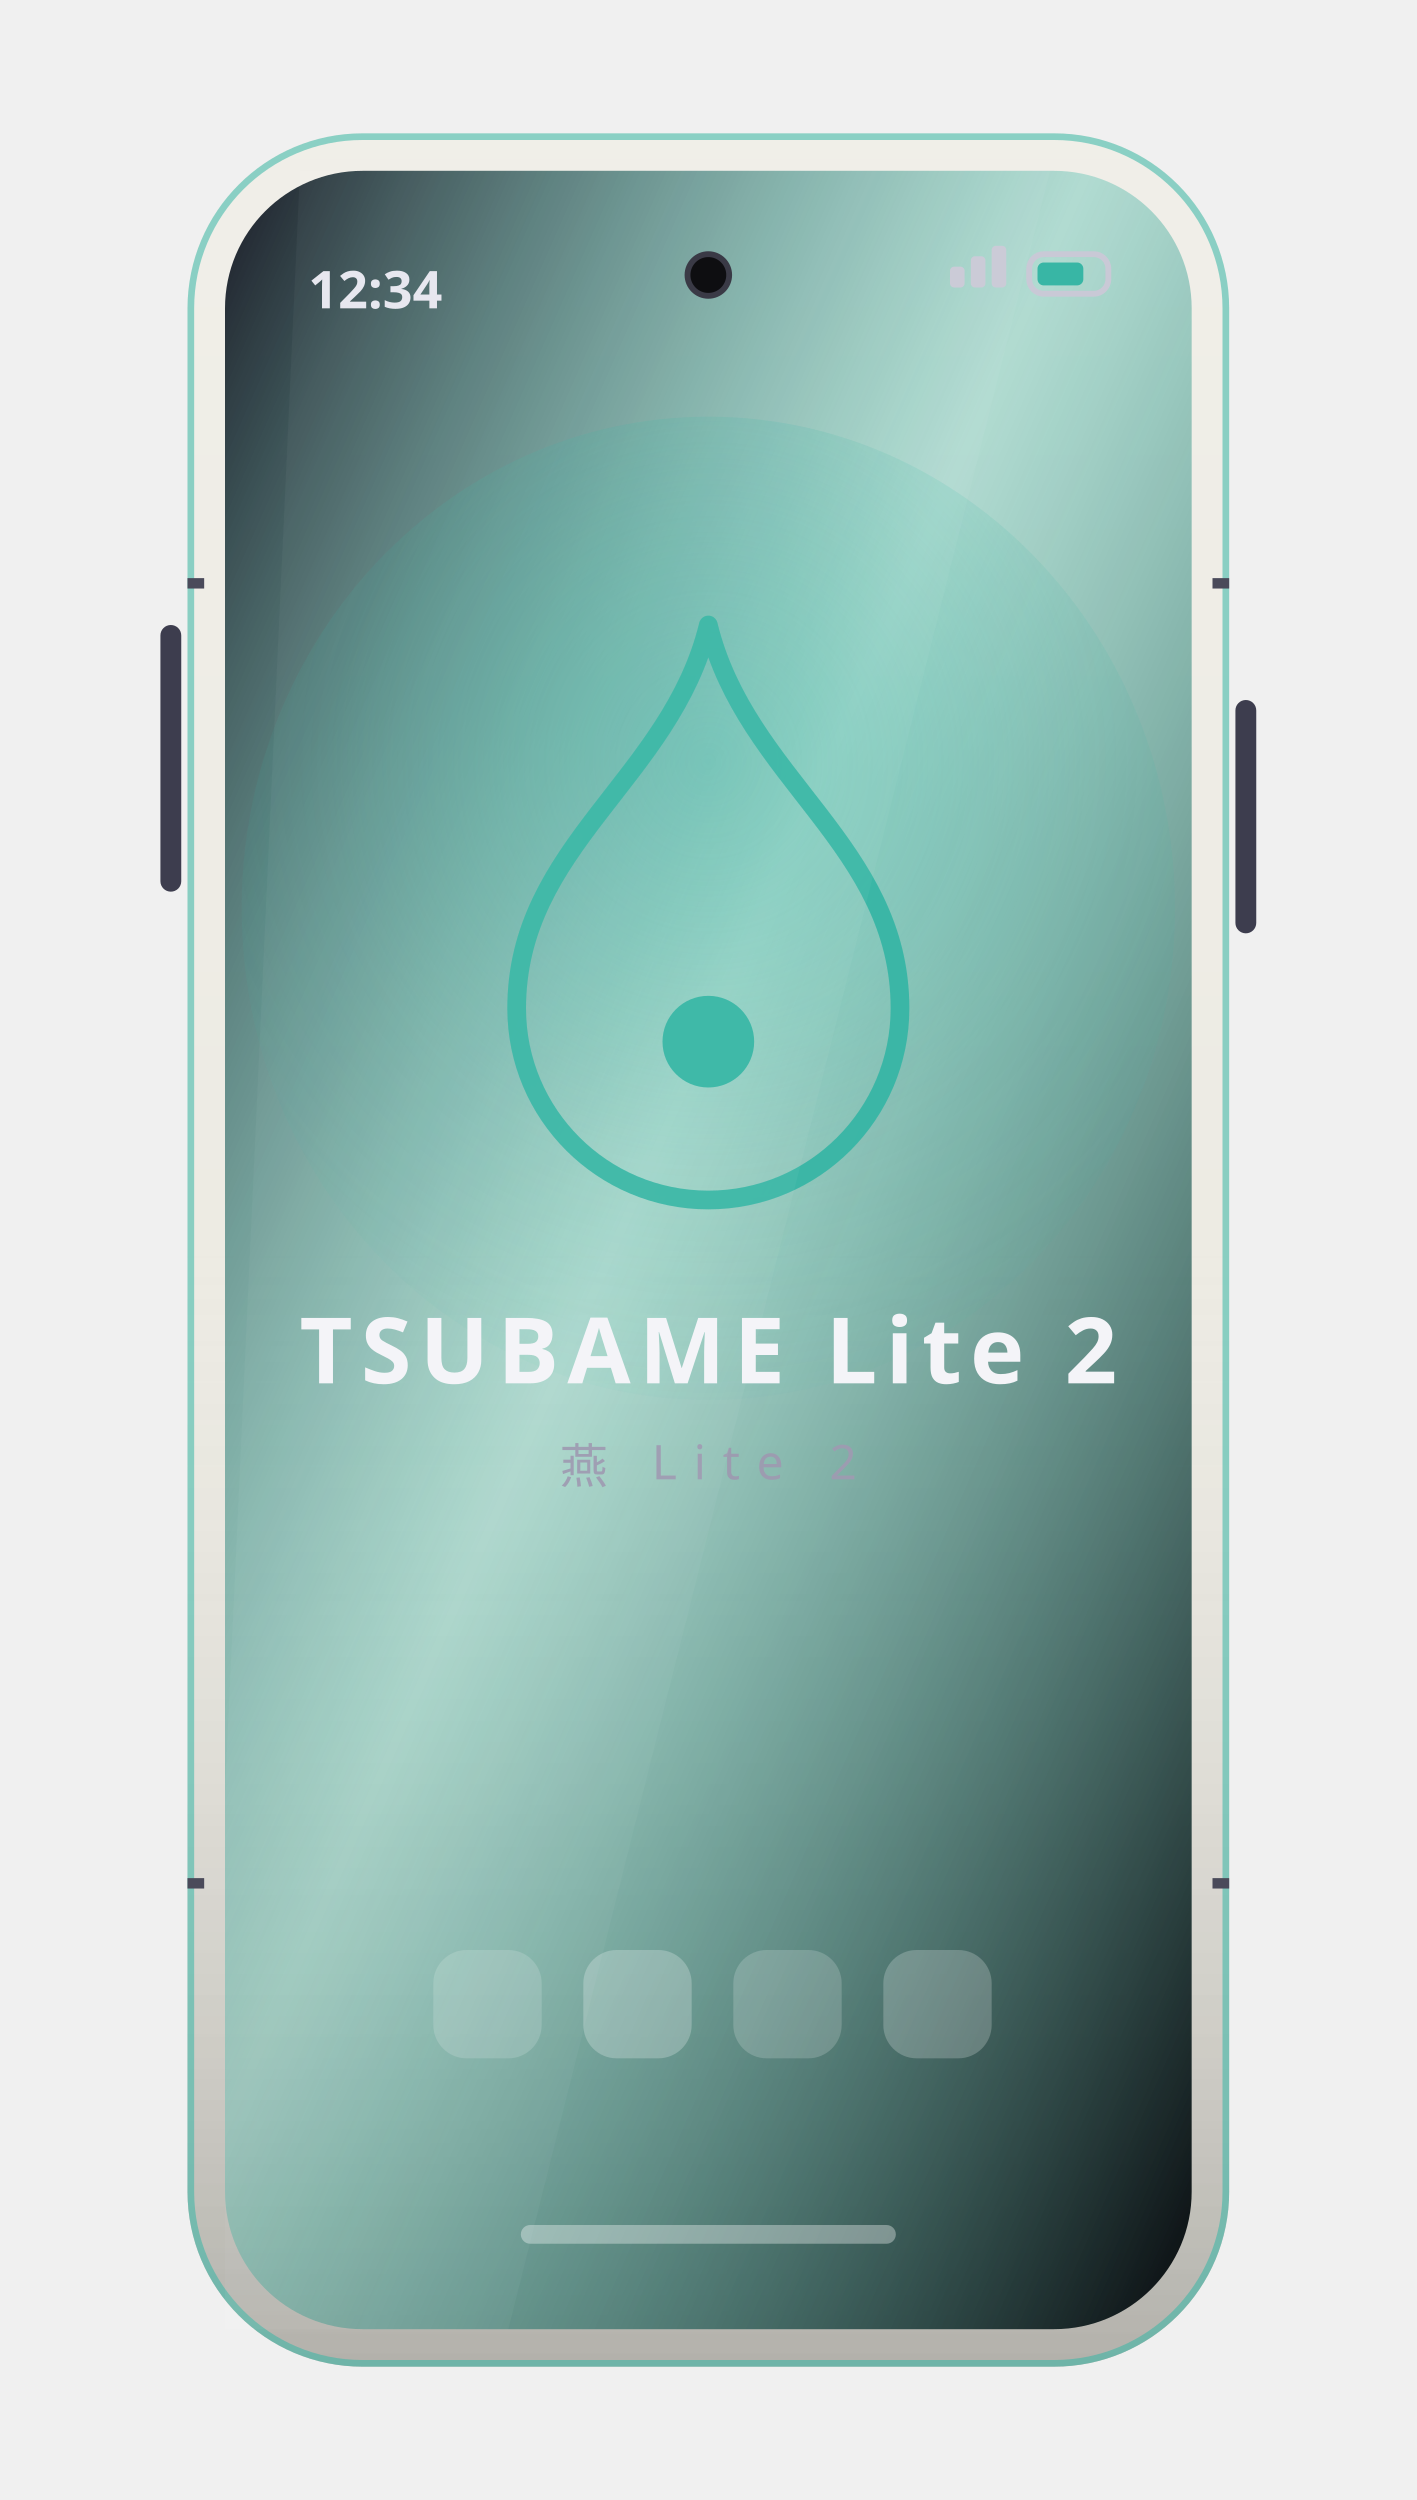
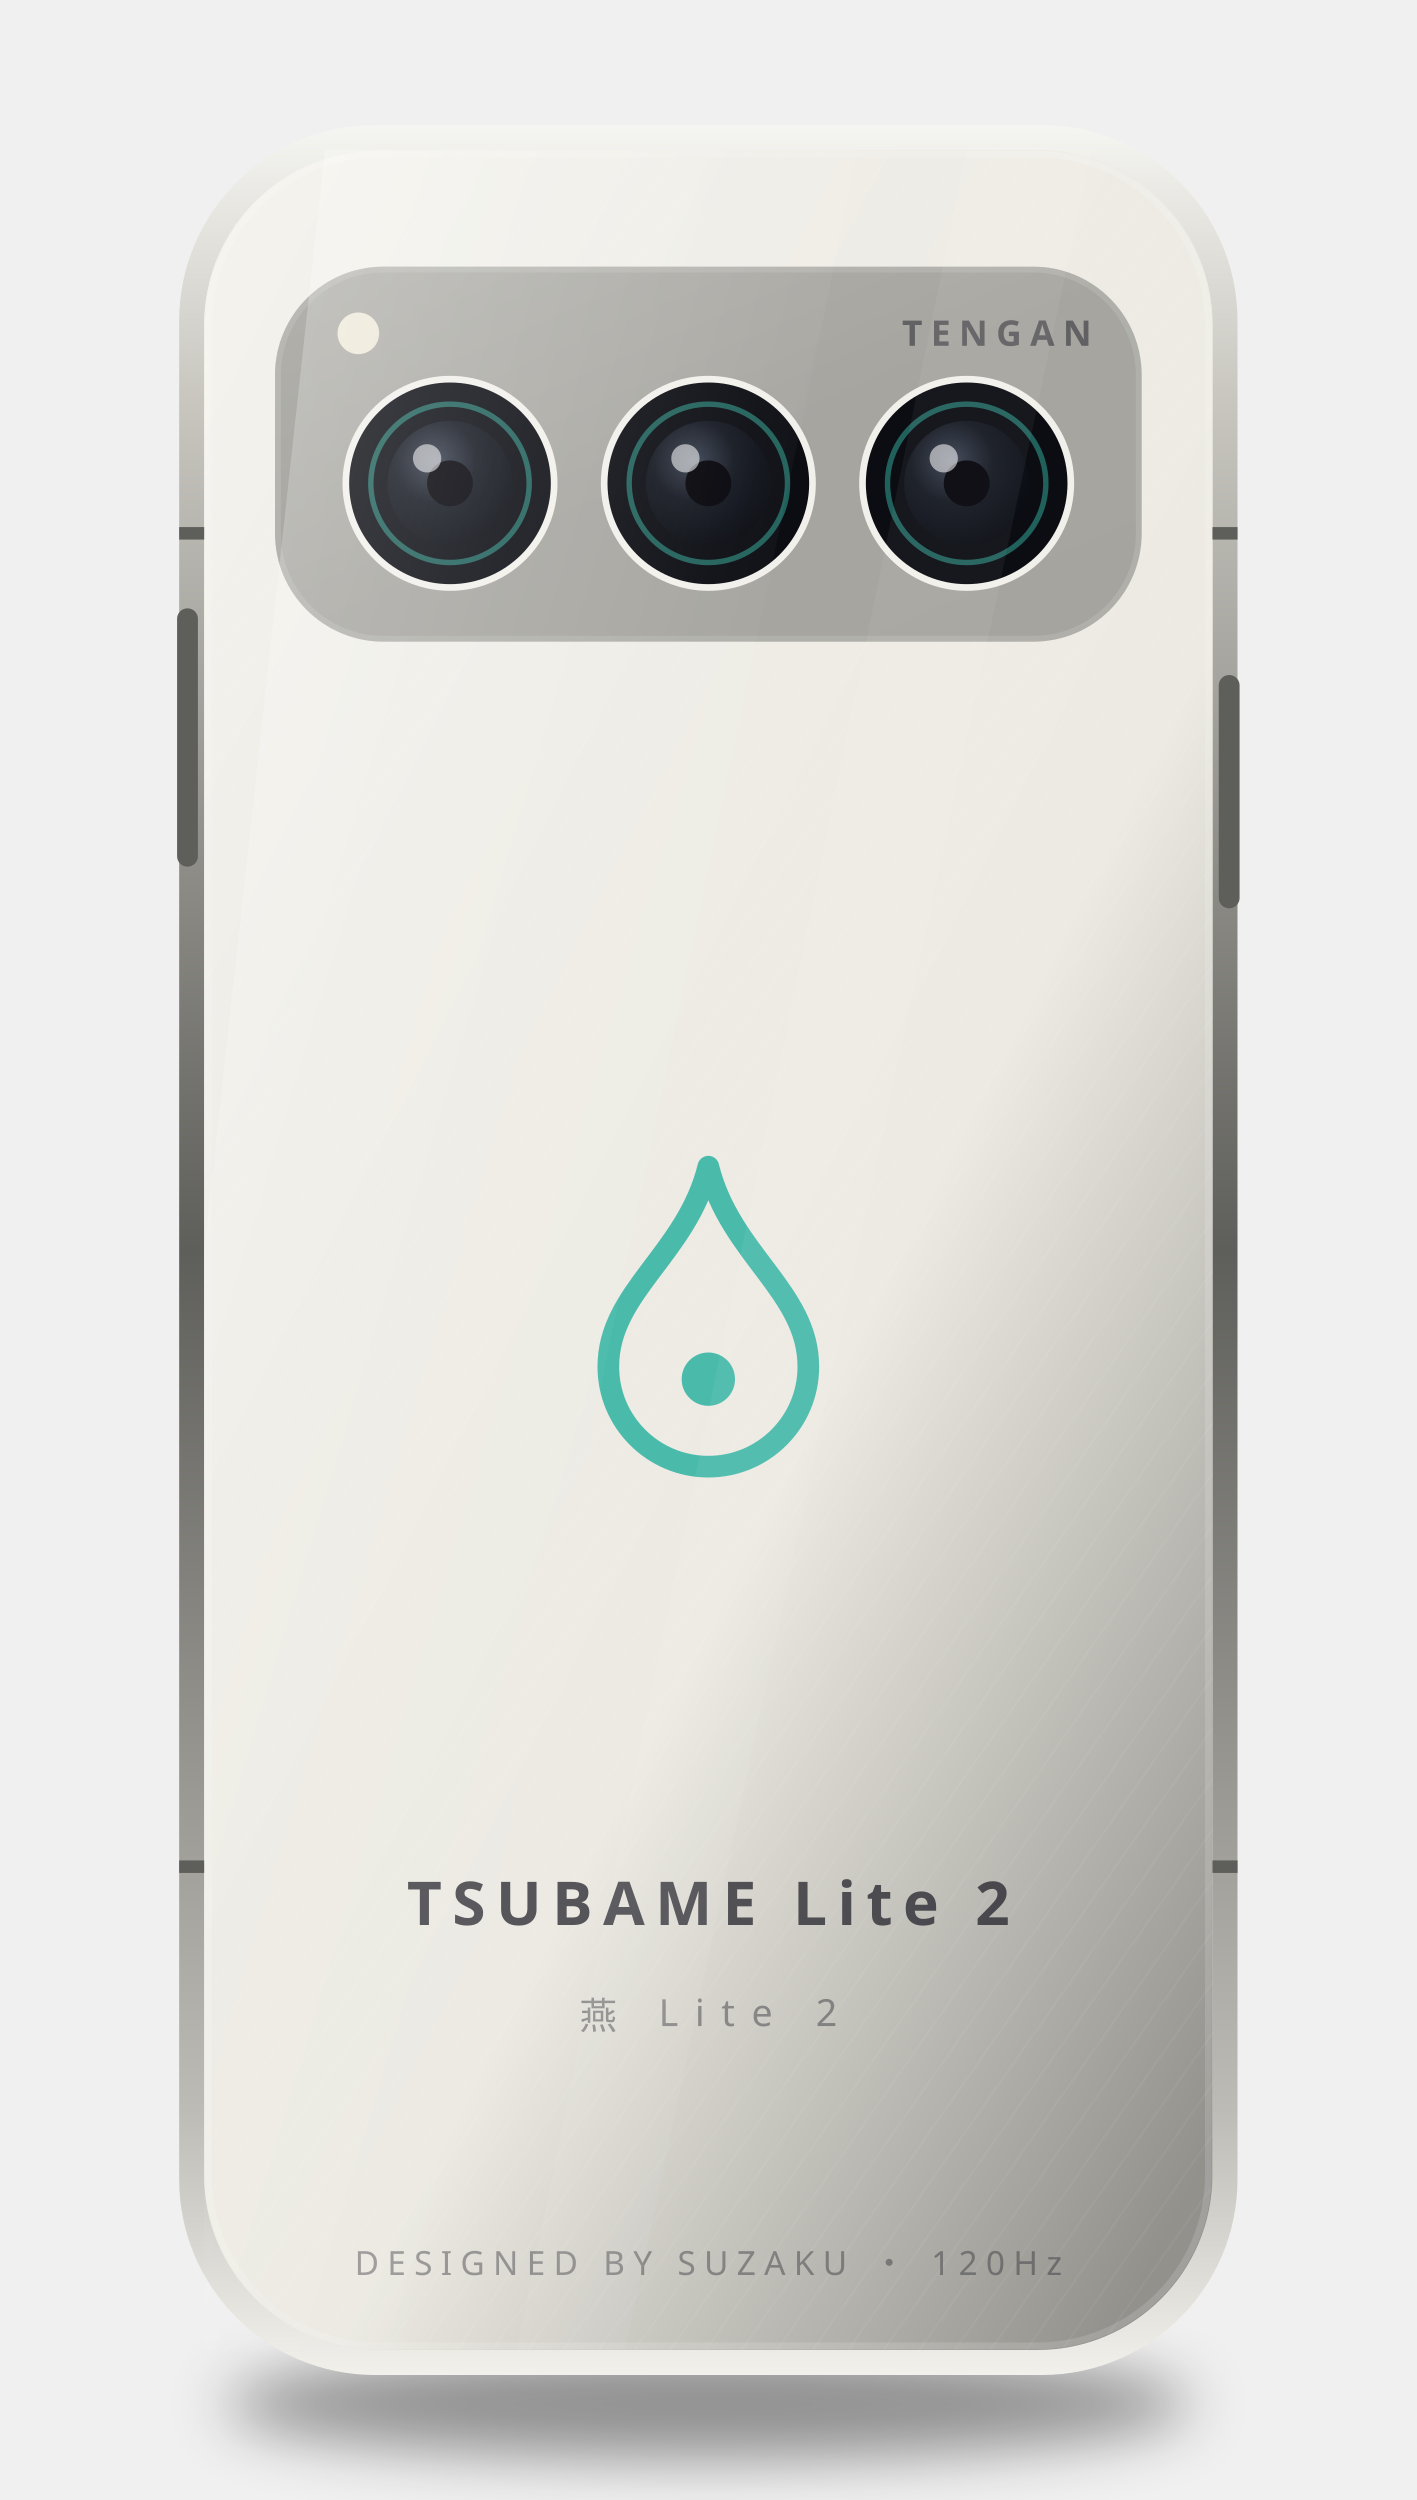
<svg xmlns="http://www.w3.org/2000/svg" viewBox="0 0 340 600" role="img" aria-label="TSUBAME Lite 2">
  <defs>
-     <linearGradient id="scrtsubamelite20" x1="0" y1="0" x2="1" y2="1">
-       <stop offset="0" stop-color="#1b1b26" />
-       <stop offset="0.45" stop-color="#38b6a5" stop-opacity="0.34" />
-       <stop offset="1" stop-color="#07070b" />
+     <linearGradient id="bodytsubamelite20" x1="0" y1="0" x2="0.9" y2="1">
+       <stop offset="0" stop-color="#f4f3ee" />
+       <stop offset="0.28" stop-color="#efede7" />
+       <stop offset="0.62" stop-color="#eceae2" />
+       <stop offset="1" stop-color="#92918c" />
    </linearGradient>
-     <radialGradient id="flaretsubamelite20" cx="0.5" cy="0.35" r="0.75">
-       <stop offset="0" stop-color="#38b6a5" stop-opacity="0.42" />
-       <stop offset="0.55" stop-color="#38b6a5" stop-opacity="0.12" />
-       <stop offset="1" stop-color="#38b6a5" stop-opacity="0" />
+     <linearGradient id="frametsubamelite20" x1="0" y1="0" x2="0" y2="1">
+       <stop offset="0" stop-color="#f6f6f2" />
+       <stop offset="0.12" stop-color="#c9c7c0" />
+       <stop offset="0.5" stop-color="#5e5e5a" />
+       <stop offset="0.88" stop-color="#bdbbb5" />
+       <stop offset="1" stop-color="#f3f1ec" />
+     </linearGradient>
+     <radialGradient id="lenstsubamelite20" cx="0.38" cy="0.32" r="0.95">
+       <stop offset="0" stop-color="#3c4454" />
+       <stop offset="0.35" stop-color="#141821" />
+       <stop offset="1" stop-color="#04040a" />
    </radialGradient>
-     <linearGradient id="metaltsubamelite20" x1="0" y1="0" x2="0" y2="1">
-       <stop offset="0" stop-color="#ffffff" stop-opacity="0.22" />
-       <stop offset="0.5" stop-color="#ffffff" stop-opacity="0.04" />
-       <stop offset="1" stop-color="#000000" stop-opacity="0.25" />
+     <linearGradient id="sheentsubamelite20" x1="0" y1="0" x2="1" y2="1">
+       <stop offset="0" stop-color="#ffffff" stop-opacity="0.28" />
+       <stop offset="0.5" stop-color="#ffffff" stop-opacity="0.03" />
+       <stop offset="1" stop-color="#ffffff" stop-opacity="0" />
    </linearGradient>
+     <pattern id="textsubamelite20" width="7" height="7" patternUnits="userSpaceOnUse" patternTransform="rotate(35)">
+       <path d="M0 0 V7" stroke="#ffffff" stroke-opacity="0.045" stroke-width="1" />
+     </pattern>
+     <filter id="softtsubamelite20" x="-40%" y="-40%" width="180%" height="180%">
+       <feGaussianBlur stdDeviation="7" />
+     </filter>
  </defs>
-   <rect x="45" y="32" width="250" height="536" rx="42" fill="#eceae2" />
-   <rect x="45" y="32" width="250" height="536" rx="42" fill="url(#metaltsubamelite20)" />
-   <rect x="45.8" y="32.8" width="248.4" height="534.4" rx="41.2" fill="none" stroke="#38b6a5" stroke-opacity="0.55" stroke-width="1.6" />
-   <path d="M45 140 h4 M45 452 h4 M291 140 h4 M291 452 h4" stroke="#4a4a5a" stroke-width="2.5" />
-   <rect x="54" y="41" width="232" height="518" rx="33" fill="url(#scrtsubamelite20)" />
-   <ellipse cx="170" cy="218" rx="112" ry="118" fill="url(#flaretsubamelite20)" />
-   <circle cx="170" cy="66" r="5" fill="#050508" stroke="#33333f" stroke-width="1.4" />
-   <text x="74" y="74" font-family="'Noto Sans JP',sans-serif" font-size="12.5" font-weight="700" fill="#e6e6ee">12:34</text>
-   <rect x="228" y="64" width="3.5" height="5" rx="1" fill="#c9c9d6" />
-   <rect x="233" y="61.5" width="3.5" height="7.5" rx="1" fill="#c9c9d6" />
-   <rect x="238" y="59" width="3.5" height="10" rx="1" fill="#c9c9d6" />
-   <rect x="247" y="61" width="19" height="9.5" rx="3.5" fill="none" stroke="#c9c9d6" stroke-width="1.4" />
-   <rect x="249" y="63" width="11" height="5.5" rx="1.5" fill="#38b6a5" />
-   <path d="M170 150 c-9 37 -46 53 -46 92 a46 46 0 0 0 92 0 c0 -39 -37 -55 -46 -92z" fill="none" stroke="#38b6a5" stroke-width="4.5" stroke-linejoin="round" opacity="0.95" />
-   <circle cx="170" cy="250" r="11" fill="#38b6a5" />
-   <text x="170" y="332" font-family="'Noto Sans JP',sans-serif" font-size="22" font-weight="800" fill="#f4f4f8" text-anchor="middle" letter-spacing="2">TSUBAME Lite 2</text>
-   <text x="170" y="356" font-family="'Noto Sans JP',sans-serif" font-size="11.5" fill="#9c9cb0" text-anchor="middle" letter-spacing="4">燕 Lite 2</text>
-   <rect x="104" y="468" width="26" height="26" rx="8" fill="#ffffff" opacity="0.16" />
-   <rect x="140" y="468" width="26" height="26" rx="8" fill="#ffffff" opacity="0.24" />
-   <rect x="176" y="468" width="26" height="26" rx="8" fill="#ffffff" opacity="0.18" />
-   <rect x="212" y="468" width="26" height="26" rx="8" fill="#ffffff" opacity="0.22" />
-   <rect x="125" y="534" width="90" height="4.5" rx="2.25" fill="#ffffff" opacity="0.35" />
-   <path d="M72 41 L252 41 L122 559 L54 559 L54 430 Z" fill="#ffffff" opacity="0.038" />
-   <rect x="296.5" y="168" width="5" height="56" rx="2.5" fill="#3d3d4e" />
-   <rect x="38.5" y="150" width="5" height="64" rx="2.5" fill="#3d3d4e" />
+   <ellipse cx="170" cy="577" rx="116" ry="13" fill="#000000" opacity="0.4" filter="url(#softtsubamelite20)" />
+   <rect x="43" y="30" width="254" height="540" rx="47" fill="url(#frametsubamelite20)" />
+   <rect x="49" y="36" width="242" height="528" rx="42" fill="#eceae2" />
+   <rect x="49" y="36" width="242" height="528" rx="42" fill="url(#bodytsubamelite20)" />
+   <rect x="49" y="36" width="242" height="528" rx="42" fill="url(#textsubamelite20)" />
+   <rect x="50" y="37" width="240" height="526" rx="41" fill="none" stroke="#ffffff" stroke-opacity="0.14" stroke-width="1.6" />
+   <path d="M43 128 h6 M43 448 h6 M291 128 h6 M291 448 h6" stroke="#5e5e5a" stroke-width="3" />
+   <rect x="66" y="64" width="208" height="90" rx="26" fill="#a5a49e" />
+   <rect x="66" y="64" width="208" height="90" rx="26" fill="url(#sheentsubamelite20)" opacity="0.5" />
+   <rect x="66.7" y="64.7" width="206.6" height="88.6" rx="25.3" fill="none" stroke="#ffffff" stroke-opacity="0.12" stroke-width="1.4" />
+   <circle cx="86" cy="80" r="5" fill="#f4efdf" opacity="0.9" />
+   <text x="262" y="83" font-family="'Noto Sans JP',sans-serif" font-size="8.5" font-weight="700" fill="#1c1c26" opacity="0.5" text-anchor="end" letter-spacing="2">TENGAN</text>
+   <circle cx="108" cy="116" r="25" fill="#0b0d13" stroke="#f2f0eb" stroke-width="1.6" />
+   <circle cx="108" cy="116" r="19" fill="none" stroke="#38b6a5" stroke-opacity="0.5" stroke-width="1.3" />
+   <circle cx="108" cy="116" r="15" fill="url(#lenstsubamelite20)" />
+   <circle cx="108" cy="116" r="5.5" fill="#04040a" />
+   <circle cx="102.5" cy="110" r="3.4" fill="#ffffff" opacity="0.55" />
+   <circle cx="170" cy="116" r="25" fill="#0b0d13" stroke="#f2f0eb" stroke-width="1.6" />
+   <circle cx="170" cy="116" r="19" fill="none" stroke="#38b6a5" stroke-opacity="0.5" stroke-width="1.3" />
+   <circle cx="170" cy="116" r="15" fill="url(#lenstsubamelite20)" />
+   <circle cx="170" cy="116" r="5.5" fill="#04040a" />
+   <circle cx="164.5" cy="110" r="3.4" fill="#ffffff" opacity="0.55" />
+   <circle cx="232" cy="116" r="25" fill="#0b0d13" stroke="#f2f0eb" stroke-width="1.6" />
+   <circle cx="232" cy="116" r="19" fill="none" stroke="#38b6a5" stroke-opacity="0.5" stroke-width="1.3" />
+   <circle cx="232" cy="116" r="15" fill="url(#lenstsubamelite20)" />
+   <circle cx="232" cy="116" r="5.5" fill="#04040a" />
+   <circle cx="226.5" cy="110" r="3.4" fill="#ffffff" opacity="0.55" />
+   <g transform="translate(122 268) scale(2)" opacity="0.9">
+     <path d="M24 6 C21.4 16.5 12 21 12 30 a12 12 0 0 0 24 0 C36 21 26.6 16.5 24 6 Z" fill="none" stroke="#38b6a5" stroke-width="2.6" stroke-linejoin="round" />
+     <circle cx="24" cy="31.5" r="3.2" fill="#38b6a5" />
+   </g>
+   <text x="170" y="462" font-family="'Noto Sans JP',sans-serif" font-size="14.5" font-weight="800" fill="#1c1c26" opacity="0.72" text-anchor="middle" letter-spacing="2.5">TSUBAME Lite 2</text>
+   <text x="170" y="487" font-family="'Noto Sans JP',sans-serif" font-size="9" fill="#1c1c26" opacity="0.4" text-anchor="middle" letter-spacing="4">燕 Lite 2</text>
+   <text x="170" y="546" font-family="'Noto Sans JP',sans-serif" font-size="8" fill="#1c1c26" opacity="0.38" text-anchor="middle" letter-spacing="2">DESIGNED BY SUZAKU ・ 120Hz</text>
+   <path d="M78 36 L206 36 L96 564 L49 564 L49 300 Z" fill="url(#sheentsubamelite20)" />
+   <path d="M232 36 L262 36 L150 564 L124 564 Z" fill="#ffffff" opacity="0.05" />
+   <rect x="292.5" y="162" width="5" height="56" rx="2.5" fill="#5e5e5a" />
+   <rect x="42.5" y="146" width="5" height="62" rx="2.5" fill="#5e5e5a" />
</svg>
